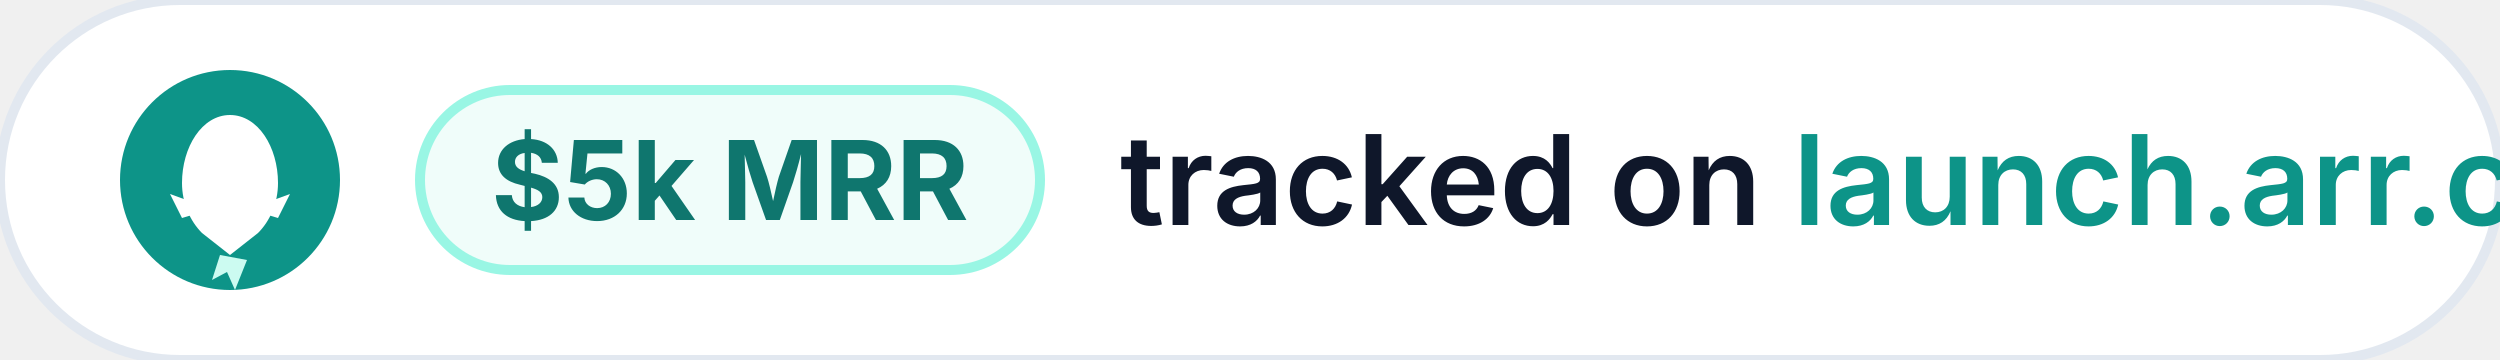
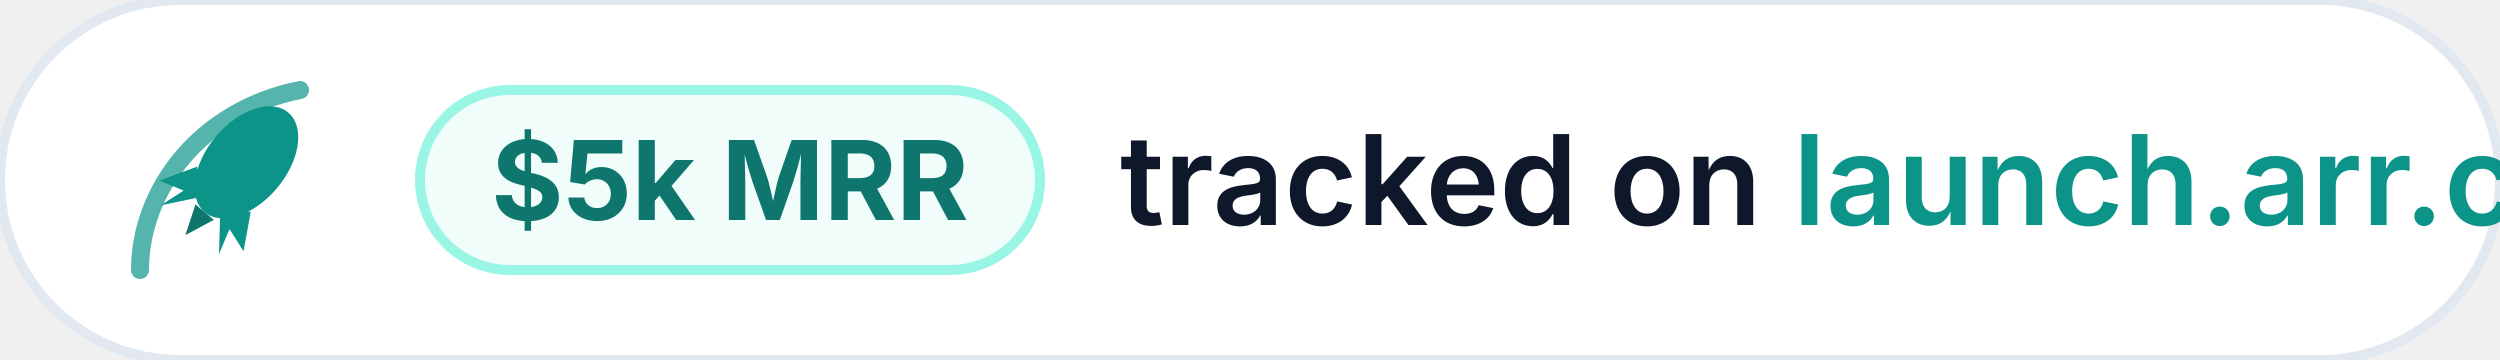
<svg xmlns="http://www.w3.org/2000/svg" width="250" height="36" viewBox="0 0 250 36">
  <rect width="250" height="36" rx="18" fill="#fff" stroke="#e2e8f0" />
  <g transform="translate(12,7)">
-     <ellipse cx="11" cy="11" rx="11" ry="11" fill="#0d9488" />
-     <path d="M11 4.5c2.8 0 4.8 3.2 4.8 6.8 0 2-0.8 3.8-2 5L11 18.5l-2.8-2.2c-1.2-1.2-2-3-2-5 0-3.6 2-6.8 4.8-6.8z" fill="#fff" />
-     <path d="M7.2 13.2L5 12.4l1.2 2.4 2-.6zM14.8 13.2l2.2-.8-1.2 2.4-2-.6z" fill="#fff" />
-     <path d="M10 18.5l-.8 2.5 1.5-.8.8 1.8 1.2-3z" fill="#ccfbf1" />
+     <path d="M2 20 C 2 12, 8 4, 18 2" stroke="#0d9488" stroke-width="1.8" fill="none" stroke-linecap="round" opacity="0.7" />
+     <g transform="translate(4,2) rotate(40 8 8)">
+       <ellipse cx="8" cy="7" rx="4" ry="6.5" fill="#0d9488" />
+       <path d="M4.5 10.5 L2.5 14 L5 13.2 L4.2 15.8 L6.8 12.5 Z" fill="#0d9488" />
+       <path d="M11.5 10.5 L13.5 14 L11 13.2 L11.8 15.8 L9.2 12.5 Z" fill="#0d9488" />
+       <path d="M6.8 13.5 L8 16.5 L9.2 13.5 Z" fill="#0f766e" />
+     </g>
  </g>
  <rect x="42" y="9" width="62" height="18" rx="9" fill="#f0fdfa" stroke="#99f6e4" />
  <text x="73" y="22" text-anchor="middle" font-family="Inter,-apple-system,'Segoe UI',Roboto,sans-serif" font-size="11" font-weight="700" fill="#0f766e">$5k MRR</text>
  <text x="112" y="22.5" font-family="Inter,-apple-system,'Segoe UI',Roboto,sans-serif" font-size="12.5" font-weight="600" fill="#0f172a">tracked on <tspan fill="#0d9488">launch.arr.club</tspan>
  </text>
</svg>
